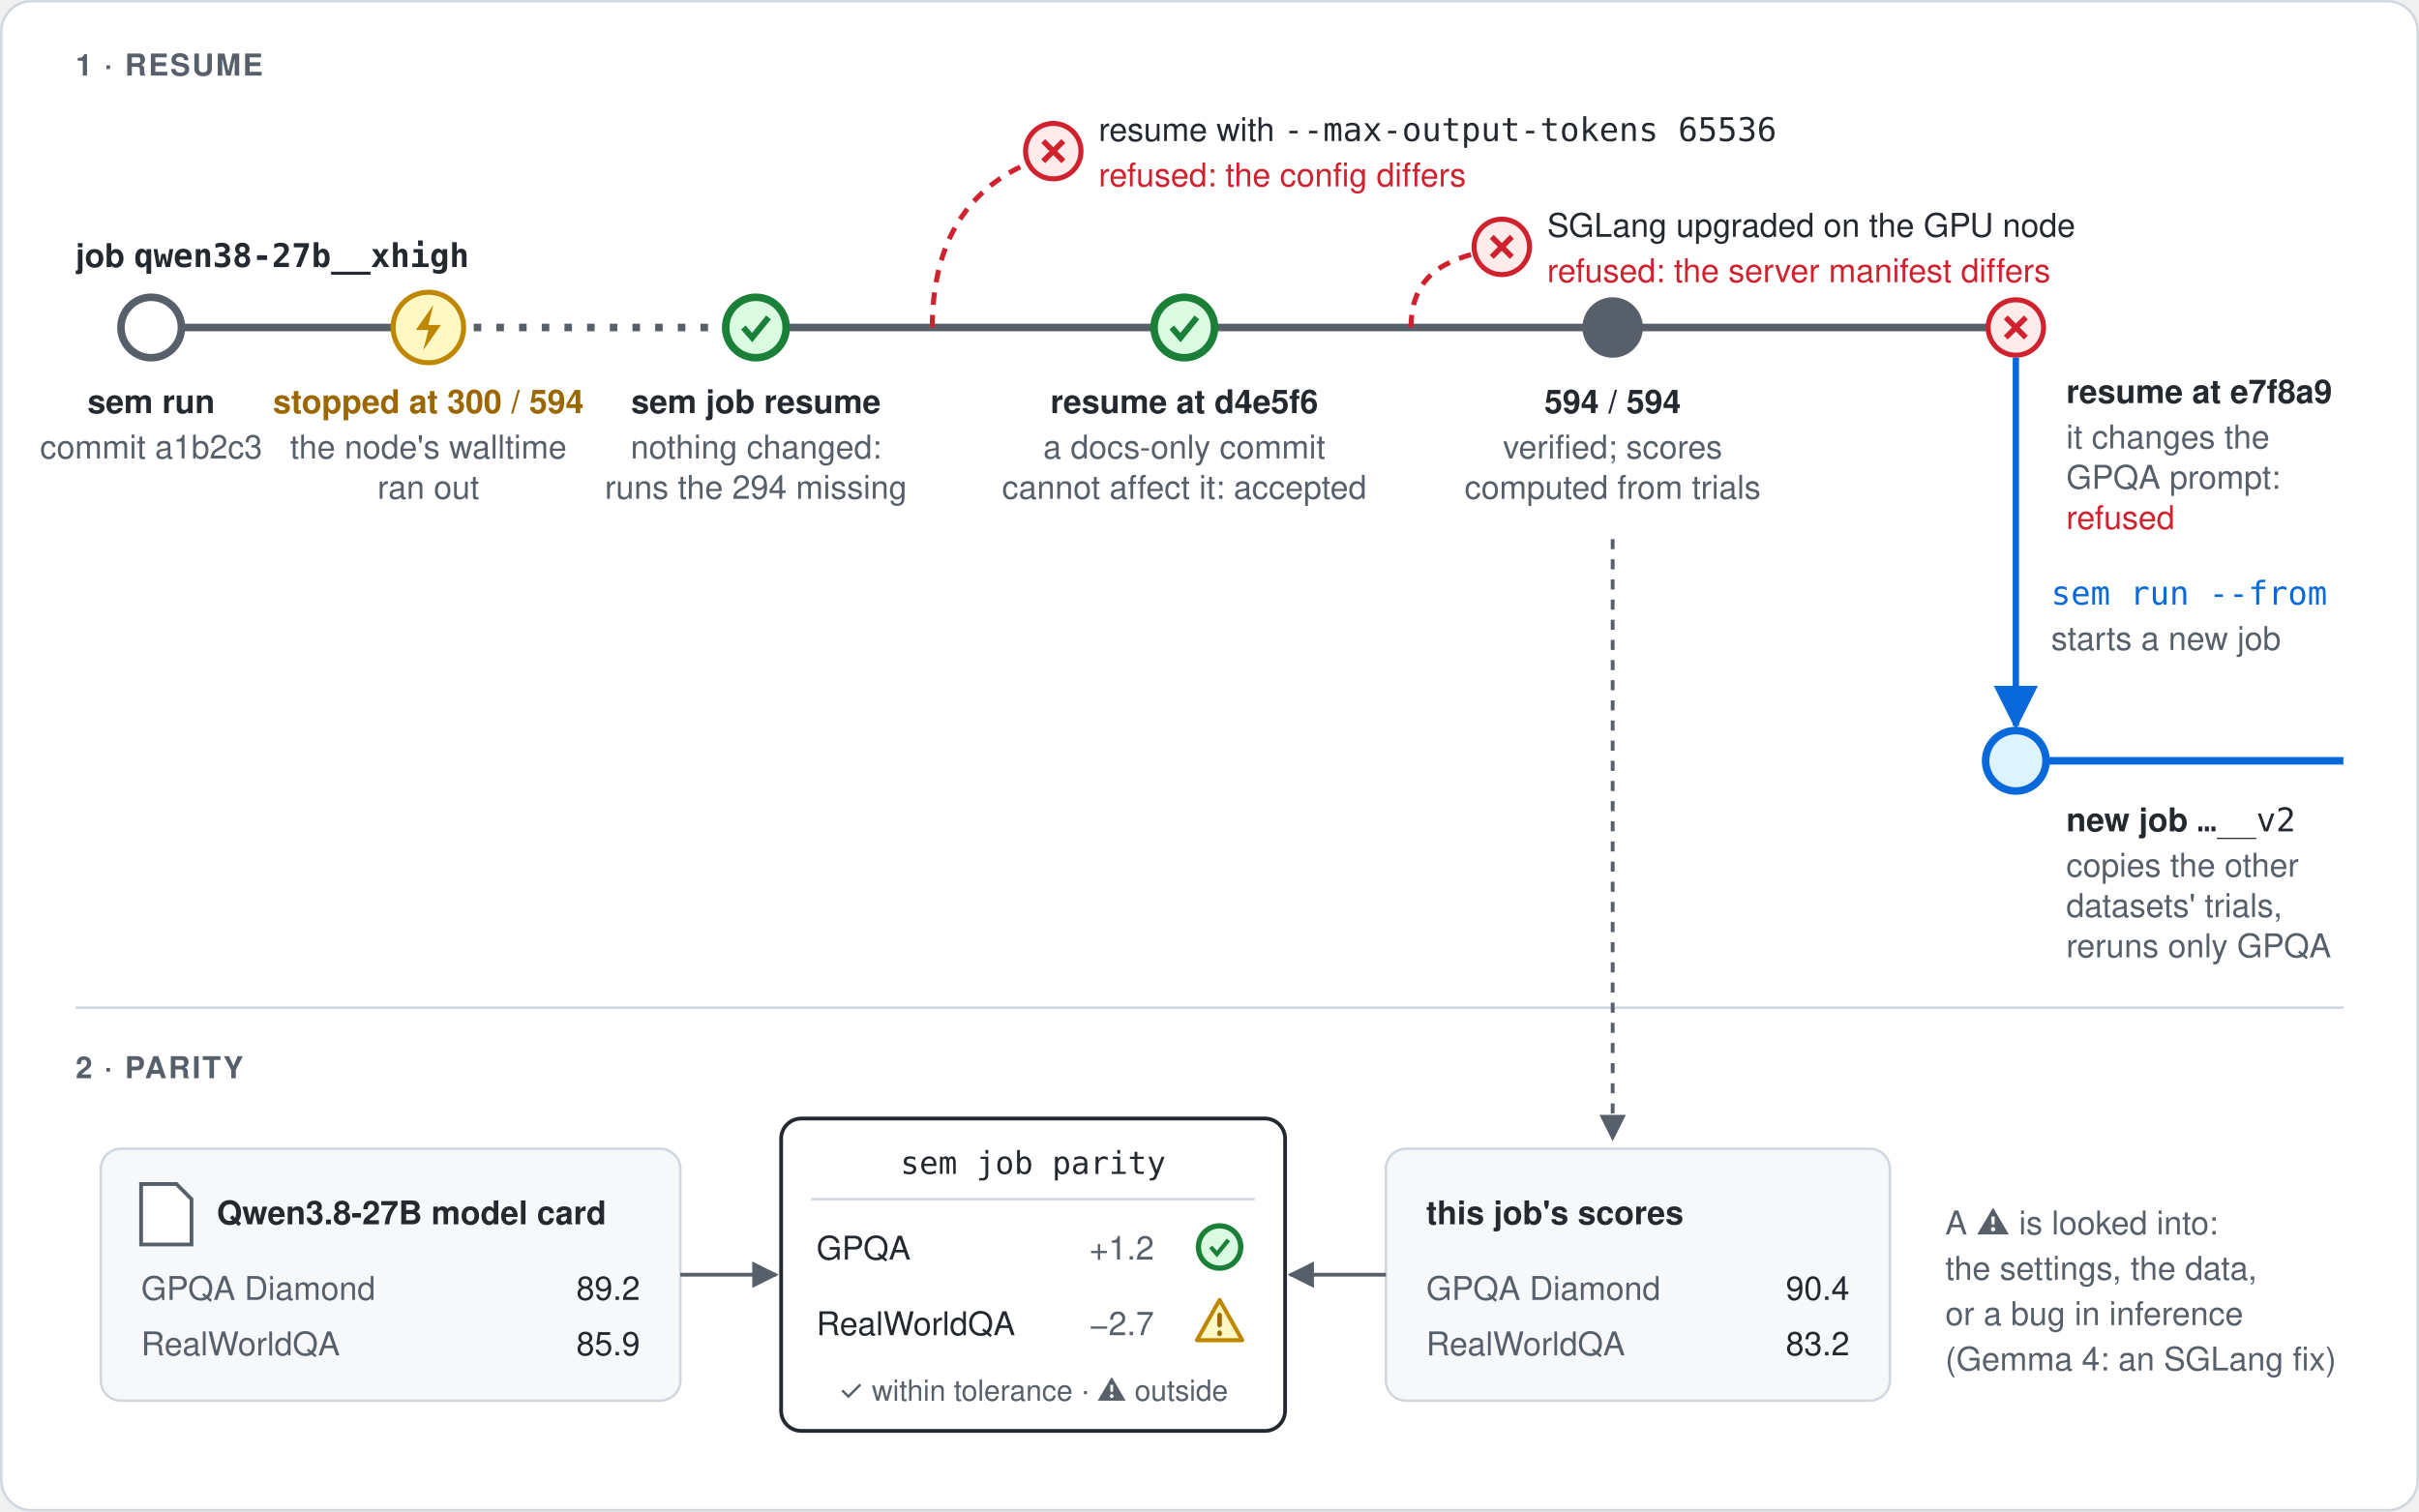
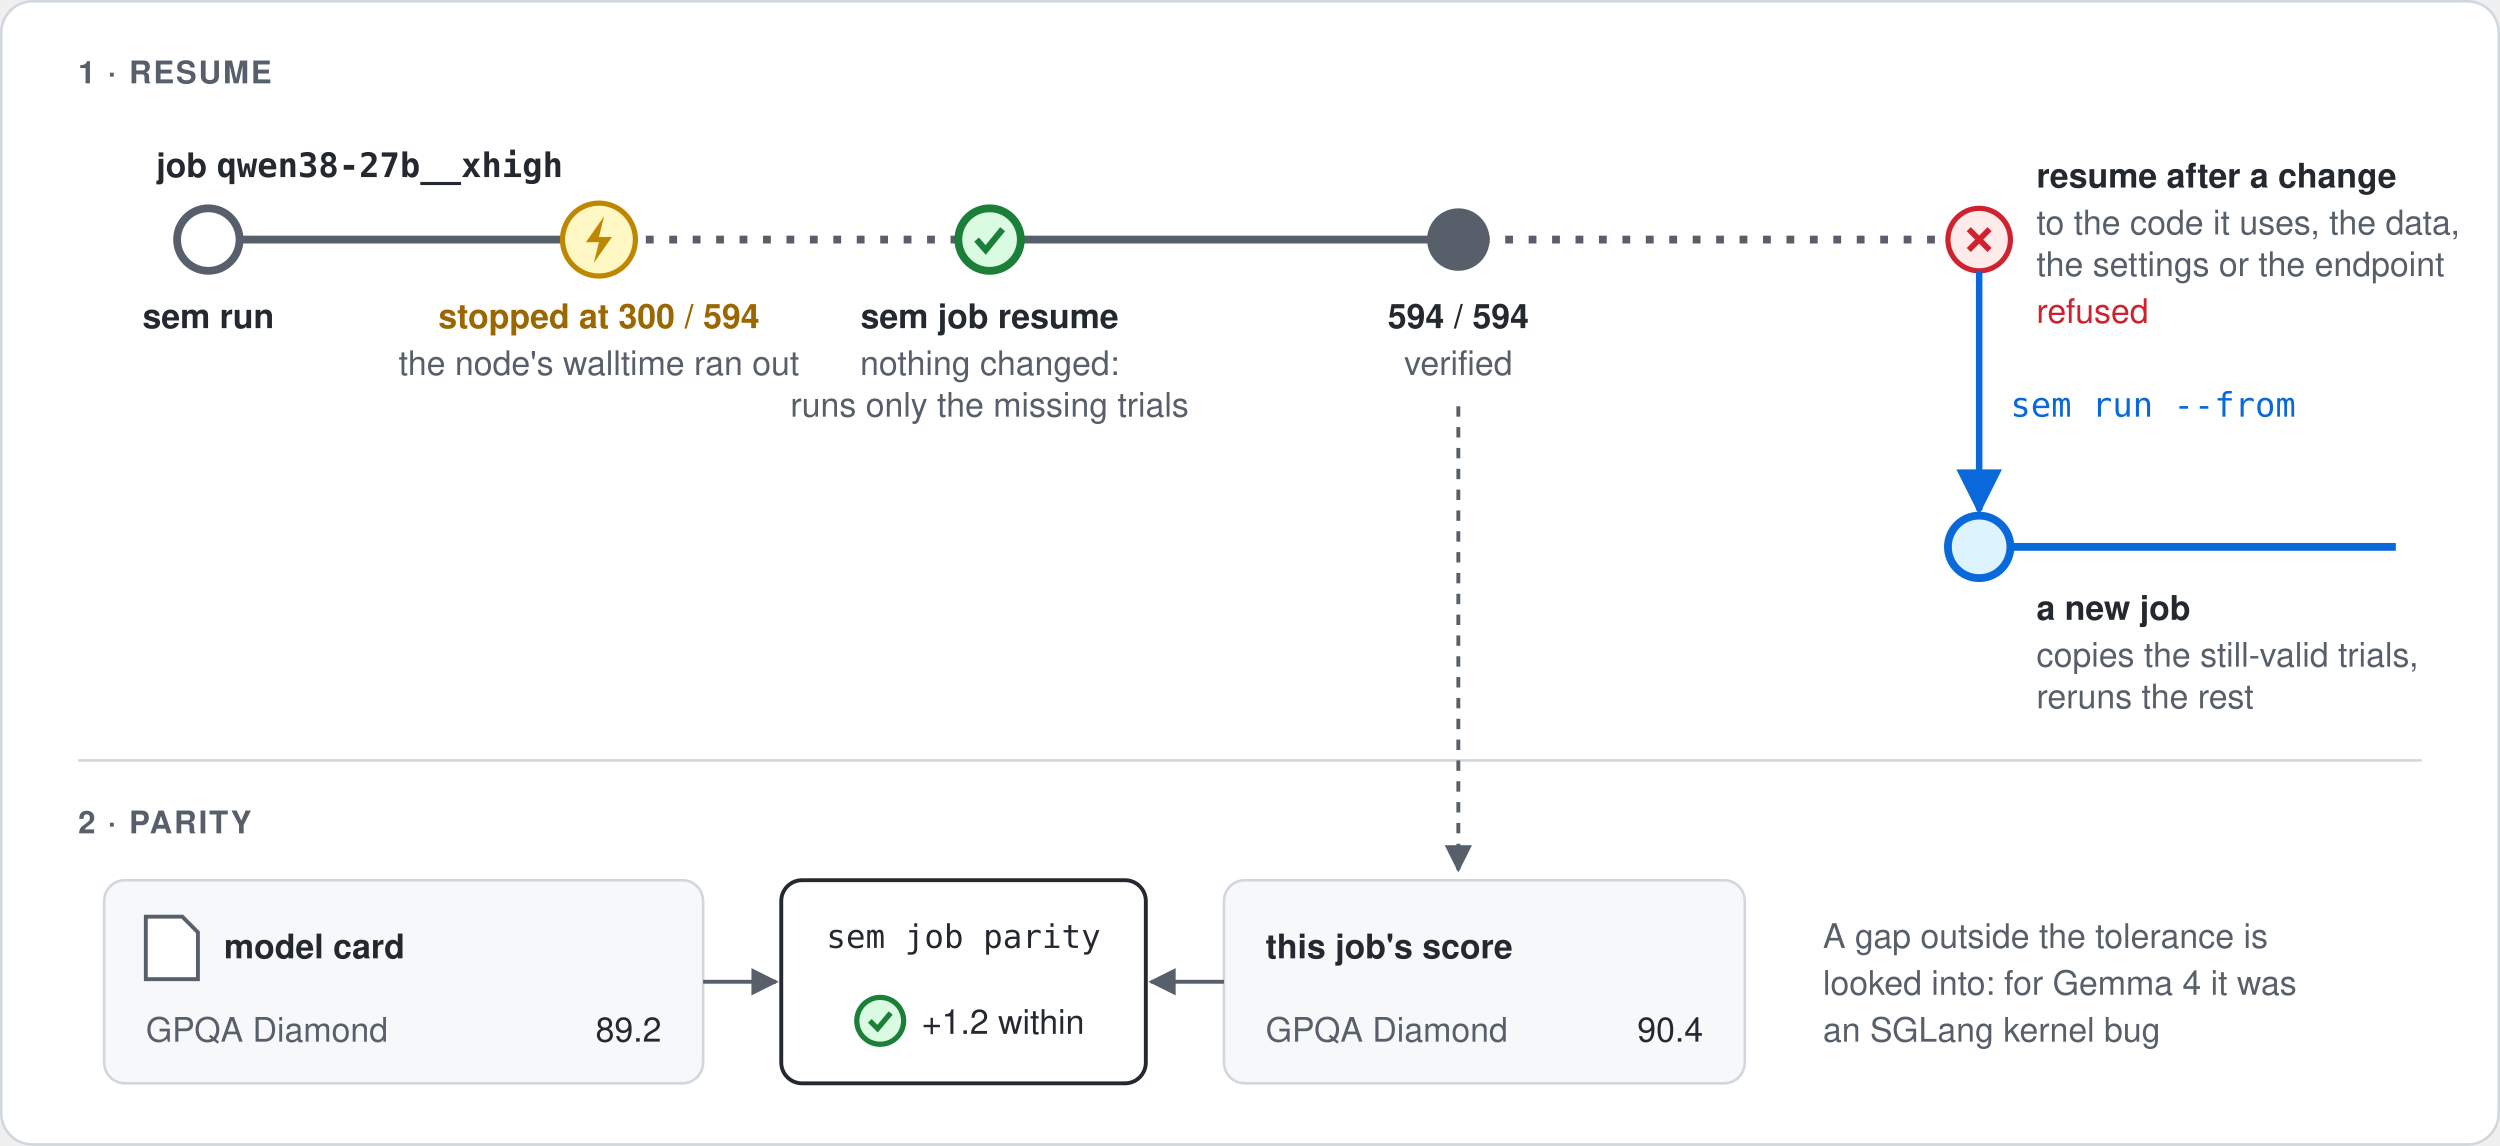
- <svg xmlns="http://www.w3.org/2000/svg" viewBox="0 0 960 600" width="960" height="600" font-family="-apple-system, BlinkMacSystemFont, 'Segoe UI', Helvetica, Arial, sans-serif" font-size="13">
+ <svg xmlns="http://www.w3.org/2000/svg" viewBox="0 0 960 440" width="960" height="440" font-family="-apple-system, BlinkMacSystemFont, 'Segoe UI', Helvetica, Arial, sans-serif" font-size="13">
  <defs>
    <marker id="ab" viewBox="0 0 10 10" refX="9" refY="5" markerWidth="7" markerHeight="7" orient="auto">
      <path d="M0,0 L10,5 L0,10 z" fill="#0969da" />
    </marker>
    <marker id="ag" viewBox="0 0 10 10" refX="9" refY="5" markerWidth="7" markerHeight="7" orient="auto">
      <path d="M0,0 L10,5 L0,10 z" fill="#57606a" />
    </marker>
-     <g id="ok">
-       <circle r="12" fill="#dafbe1" stroke="#1a7f37" stroke-width="3" />
-       <path d="M-5,0 L-1.5,4 L5,-4" fill="none" stroke="#1a7f37" stroke-width="2.4" />
-     </g>
-     <g id="no">
-       <circle r="11" fill="#ffebe9" stroke="#cf222e" stroke-width="2" />
-       <path d="M-4,-4 L4,4 M4,-4 L-4,4" stroke="#cf222e" stroke-width="2.2" />
-     </g>
  </defs>
-   <rect x="0.5" y="0.5" width="959" height="599" rx="12" fill="#ffffff" stroke="#d0d7de" />
-   <text x="30" y="30" font-size="12" font-weight="700" fill="#57606a" letter-spacing="0.06em">1 · RESUME</text>
-   <text x="30" y="106" font-weight="700" fill="#24292f">job <tspan font-family="ui-monospace, SFMono-Regular, Menlo, monospace">qwen38-27b__xhigh</tspan>
+   <rect x="0.5" y="0.5" width="959" height="439" rx="12" fill="#ffffff" stroke="#d0d7de" />
+   <text x="30" y="32" font-size="12" font-weight="700" fill="#57606a" letter-spacing="0.06em">1 · RESUME</text>
+   <text x="60" y="68" font-weight="700" fill="#24292f">job <tspan font-family="ui-monospace, SFMono-Regular, Menlo, monospace">qwen38-27b__xhigh</tspan>
  </text>
-   <line x1="60" y1="130" x2="170" y2="130" stroke="#57606a" stroke-width="3" />
-   <line x1="170" y1="130" x2="288" y2="130" stroke="#57606a" stroke-width="3" stroke-dasharray="3 6" />
-   <line x1="288" y1="130" x2="800" y2="130" stroke="#57606a" stroke-width="3" />
-   <path d="M370,130 C370,95 385,74 410,64" fill="none" stroke="#cf222e" stroke-width="2" stroke-dasharray="5 4" />
-   <use href="#no" x="418" y="60" />
-   <text x="436" y="56" fill="#24292f">resume with <tspan font-family="ui-monospace, SFMono-Regular, Menlo, monospace">--max-output-tokens 65536</tspan>
-   </text>
-   <text x="436" y="74" fill="#cf222e">refused: the config differs</text>
-   <path d="M560,130 C560,112 570,104 588,100" fill="none" stroke="#cf222e" stroke-width="2" stroke-dasharray="5 4" />
-   <use href="#no" x="596" y="98" />
-   <text x="614" y="94" fill="#24292f">SGLang upgraded on the GPU node</text>
-   <text x="614" y="112" fill="#cf222e">refused: the server manifest differs</text>
-   <circle cx="60" cy="130" r="12" fill="#ffffff" stroke="#57606a" stroke-width="3" />
-   <text x="60" y="164" text-anchor="middle" font-weight="700" fill="#24292f">sem run</text>
-   <text x="60" y="182" text-anchor="middle" fill="#57606a">commit a1b2c3</text>
-   <g transform="translate(170 130)">
+   <line x1="80" y1="92" x2="230" y2="92" stroke="#57606a" stroke-width="3" />
+   <line x1="230" y1="92" x2="368" y2="92" stroke="#57606a" stroke-width="3" stroke-dasharray="3 6" />
+   <line x1="368" y1="92" x2="560" y2="92" stroke="#57606a" stroke-width="3" />
+   <line x1="560" y1="92" x2="748" y2="92" stroke="#57606a" stroke-width="3" stroke-dasharray="3 6" />
+   <circle cx="80" cy="92" r="12" fill="#ffffff" stroke="#57606a" stroke-width="3" />
+   <text x="80" y="126" text-anchor="middle" font-weight="700" fill="#24292f">sem run</text>
+   <g transform="translate(230 92)">
    <circle r="14" fill="#fff8c5" stroke="#bf8700" stroke-width="2" />
    <path d="M2,-9 L-5,1 L0,1 L-2,9 L5,-1 L0,-1 Z" fill="#bf8700" />
  </g>
-   <text x="170" y="164" text-anchor="middle" font-weight="700" fill="#9a6700">stopped at 300 / 594</text>
-   <text x="170" y="182" text-anchor="middle" fill="#57606a">the node's walltime</text>
-   <text x="170" y="198" text-anchor="middle" fill="#57606a">ran out</text>
-   <use href="#ok" x="300" y="130" />
-   <text x="300" y="164" text-anchor="middle" font-weight="700" fill="#24292f">sem job resume</text>
-   <text x="300" y="182" text-anchor="middle" fill="#57606a">nothing changed:</text>
-   <text x="300" y="198" text-anchor="middle" fill="#57606a">runs the 294 missing</text>
-   <use href="#ok" x="470" y="130" />
-   <text x="470" y="164" text-anchor="middle" font-weight="700" fill="#24292f">resume at d4e5f6</text>
-   <text x="470" y="182" text-anchor="middle" fill="#57606a">a docs-only commit</text>
-   <text x="470" y="198" text-anchor="middle" fill="#57606a">cannot affect it: accepted</text>
-   <circle cx="640" cy="130" r="12" fill="#57606a" />
-   <text x="640" y="164" text-anchor="middle" font-weight="700" fill="#24292f">594 / 594</text>
-   <text x="640" y="182" text-anchor="middle" fill="#57606a">verified; scores</text>
-   <text x="640" y="198" text-anchor="middle" fill="#57606a">computed from trials</text>
-   <use href="#no" x="800" y="130" />
-   <text x="820" y="160" font-weight="700" fill="#24292f">resume at e7f8a9</text>
-   <text x="820" y="178" fill="#57606a">it changes the</text>
-   <text x="820" y="194" fill="#57606a">GPQA prompt:</text>
-   <text x="820" y="210" fill="#cf222e">refused</text>
-   <path d="M800,142 L800,288" fill="none" stroke="#0969da" stroke-width="2.5" marker-end="url(#ab)" />
-   <text x="814" y="240" fill="#0969da" font-family="ui-monospace, SFMono-Regular, Menlo, monospace">sem run --from</text>
-   <text x="814" y="258" fill="#57606a">starts a new job</text>
-   <circle cx="800" cy="302" r="12" fill="#ddf4ff" stroke="#0969da" stroke-width="3" />
-   <line x1="812" y1="302" x2="930" y2="302" stroke="#0969da" stroke-width="3" />
-   <text x="820" y="330" font-weight="700" fill="#24292f">new job <tspan font-family="ui-monospace, SFMono-Regular, Menlo, monospace" font-weight="400">…__v2</tspan>
-   </text>
-   <text x="820" y="348" fill="#57606a">copies the other</text>
-   <text x="820" y="364" fill="#57606a">datasets' trials,</text>
-   <text x="820" y="380" fill="#57606a">reruns only GPQA</text>
-   <line x1="30" y1="400" x2="930" y2="400" stroke="#d0d7de" />
-   <text x="30" y="428" font-size="12" font-weight="700" fill="#57606a" letter-spacing="0.06em">2 · PARITY</text>
-   <path d="M640,214 L640,452" fill="none" stroke="#57606a" stroke-width="1.5" stroke-dasharray="4 4" marker-end="url(#ag)" />
-   <rect x="40" y="456" width="230" height="100" rx="8" fill="#f6f8fa" stroke="#d0d7de" />
-   <path d="M56,470 h14 l6,6 v18 h-20 z" fill="#ffffff" stroke="#57606a" stroke-width="1.5" />
-   <text x="86" y="486" font-weight="700" fill="#24292f">Qwen3.8-27B model card</text>
-   <text x="56" y="516" fill="#57606a">GPQA Diamond</text>
-   <text x="254" y="516" text-anchor="end" fill="#24292f">89.2</text>
-   <text x="56" y="538" fill="#57606a">RealWorldQA</text>
-   <text x="254" y="538" text-anchor="end" fill="#24292f">85.9</text>
-   <rect x="550" y="456" width="200" height="100" rx="8" fill="#f6f8fa" stroke="#d0d7de" />
-   <text x="566" y="486" font-weight="700" fill="#24292f">this job's scores</text>
-   <text x="566" y="516" fill="#57606a">GPQA Diamond</text>
-   <text x="734" y="516" text-anchor="end" fill="#24292f">90.4</text>
-   <text x="566" y="538" fill="#57606a">RealWorldQA</text>
-   <text x="734" y="538" text-anchor="end" fill="#24292f">83.2</text>
-   <path d="M270,506 L308,506" stroke="#57606a" stroke-width="1.5" marker-end="url(#ag)" />
-   <path d="M550,506 L512,506" stroke="#57606a" stroke-width="1.5" marker-end="url(#ag)" />
-   <rect x="310" y="444" width="200" height="124" rx="8" fill="#ffffff" stroke="#24292f" stroke-width="1.5" />
-   <text x="410" y="466" text-anchor="middle" font-family="ui-monospace, SFMono-Regular, Menlo, monospace" font-size="12.5" fill="#24292f">sem job parity</text>
-   <line x1="322" y1="476" x2="498" y2="476" stroke="#d0d7de" />
-   <text x="324" y="500" fill="#24292f">GPQA</text>
-   <text x="458" y="500" text-anchor="end" fill="#57606a">+1.2</text>
-   <use href="#ok" transform="translate(484 495) scale(0.7)" />
-   <text x="324" y="530" fill="#24292f">RealWorldQA</text>
-   <text x="458" y="530" text-anchor="end" fill="#57606a">−2.7</text>
-   <g transform="translate(484 525)">
-     <path d="M0,-9 L9,7 L-9,7 Z" fill="#fff8c5" stroke="#bf8700" stroke-width="1.6" stroke-linejoin="round" />
-     <path d="M0,-3 v4 M0,4 v0.5" stroke="#9a6700" stroke-width="1.8" stroke-linecap="round" />
+   <text x="230" y="126" text-anchor="middle" font-weight="700" fill="#9a6700">stopped at 300 / 594</text>
+   <text x="230" y="144" text-anchor="middle" fill="#57606a">the node's walltime ran out</text>
+   <g transform="translate(380 92)">
+     <circle r="12" fill="#dafbe1" stroke="#1a7f37" stroke-width="3" />
+     <path d="M-5,0 L-1.5,4 L5,-4" fill="none" stroke="#1a7f37" stroke-width="2.4" />
  </g>
-   <text x="410" y="556" text-anchor="middle" font-size="11.5" fill="#57606a">✓ within tolerance · ⚠ outside</text>
-   <text x="772" y="490" fill="#57606a">A ⚠ is looked into:</text>
-   <text x="772" y="508" fill="#57606a">the settings, the data,</text>
-   <text x="772" y="526" fill="#57606a">or a bug in inference</text>
-   <text x="772" y="544" fill="#57606a">(Gemma 4: an SGLang fix)</text>
+   <text x="380" y="126" text-anchor="middle" font-weight="700" fill="#24292f">sem job resume</text>
+   <text x="380" y="144" text-anchor="middle" fill="#57606a">nothing changed:</text>
+   <text x="380" y="160" text-anchor="middle" fill="#57606a">runs only the missing trials</text>
+   <circle cx="560" cy="92" r="12" fill="#57606a" />
+   <text x="560" y="126" text-anchor="middle" font-weight="700" fill="#24292f">594 / 594</text>
+   <text x="560" y="144" text-anchor="middle" fill="#57606a">verified</text>
+   <g transform="translate(760 92)">
+     <circle r="12" fill="#ffebe9" stroke="#cf222e" stroke-width="2" />
+     <path d="M-4,-4 L4,4 M4,-4 L-4,4" stroke="#cf222e" stroke-width="2.2" />
+   </g>
+   <text x="782" y="72" font-weight="700" fill="#24292f">resume after a change</text>
+   <text x="782" y="90" fill="#57606a">to the code it uses, the data,</text>
+   <text x="782" y="106" fill="#57606a">the settings or the endpoint</text>
+   <text x="782" y="124" fill="#cf222e">refused</text>
+   <path d="M760,104 L760,196" fill="none" stroke="#0969da" stroke-width="2.5" marker-end="url(#ab)" />
+   <text x="772" y="160" fill="#0969da" font-family="ui-monospace, SFMono-Regular, Menlo, monospace">sem run --from</text>
+   <circle cx="760" cy="210" r="12" fill="#ddf4ff" stroke="#0969da" stroke-width="3" />
+   <line x1="772" y1="210" x2="920" y2="210" stroke="#0969da" stroke-width="3" />
+   <text x="782" y="238" font-weight="700" fill="#24292f">a new job</text>
+   <text x="782" y="256" fill="#57606a">copies the still-valid trials,</text>
+   <text x="782" y="272" fill="#57606a">reruns the rest</text>
+   <line x1="30" y1="292" x2="930" y2="292" stroke="#d0d7de" />
+   <text x="30" y="320" font-size="12" font-weight="700" fill="#57606a" letter-spacing="0.06em">2 · PARITY</text>
+   <path d="M560,156 L560,334" fill="none" stroke="#57606a" stroke-width="1.5" stroke-dasharray="4 4" marker-end="url(#ag)" />
+   <rect x="40" y="338" width="230" height="78" rx="8" fill="#f6f8fa" stroke="#d0d7de" />
+   <path d="M56,352 h14 l6,6 v18 h-20 z" fill="#ffffff" stroke="#57606a" stroke-width="1.5" />
+   <text x="86" y="368" font-weight="700" fill="#24292f">model card</text>
+   <text x="56" y="400" fill="#57606a">GPQA Diamond</text>
+   <text x="254" y="400" text-anchor="end" fill="#24292f">89.2</text>
+   <rect x="470" y="338" width="200" height="78" rx="8" fill="#f6f8fa" stroke="#d0d7de" />
+   <text x="486" y="368" font-weight="700" fill="#24292f">this job's score</text>
+   <text x="486" y="400" fill="#57606a">GPQA Diamond</text>
+   <text x="654" y="400" text-anchor="end" fill="#24292f">90.4</text>
+   <path d="M270,377 L298,377" stroke="#57606a" stroke-width="1.5" marker-end="url(#ag)" />
+   <path d="M470,377 L442,377" stroke="#57606a" stroke-width="1.5" marker-end="url(#ag)" />
+   <rect x="300" y="338" width="140" height="78" rx="8" fill="#ffffff" stroke="#24292f" stroke-width="1.5" />
+   <text x="370" y="364" text-anchor="middle" font-family="ui-monospace, SFMono-Regular, Menlo, monospace" font-size="12.5" fill="#24292f">sem job parity</text>
+   <g transform="translate(338 392)">
+     <circle r="9" fill="#dafbe1" stroke="#1a7f37" stroke-width="2" />
+     <path d="M-4,0 L-1,3 L4,-3" fill="none" stroke="#1a7f37" stroke-width="2" />
+   </g>
+   <text x="354" y="397" fill="#24292f">+1.2 within</text>
+   <text x="700" y="364" fill="#57606a">A gap outside the tolerance is</text>
+   <text x="700" y="382" fill="#57606a">looked into: for Gemma 4 it was</text>
+   <text x="700" y="400" fill="#57606a">an SGLang kernel bug</text>
</svg>
